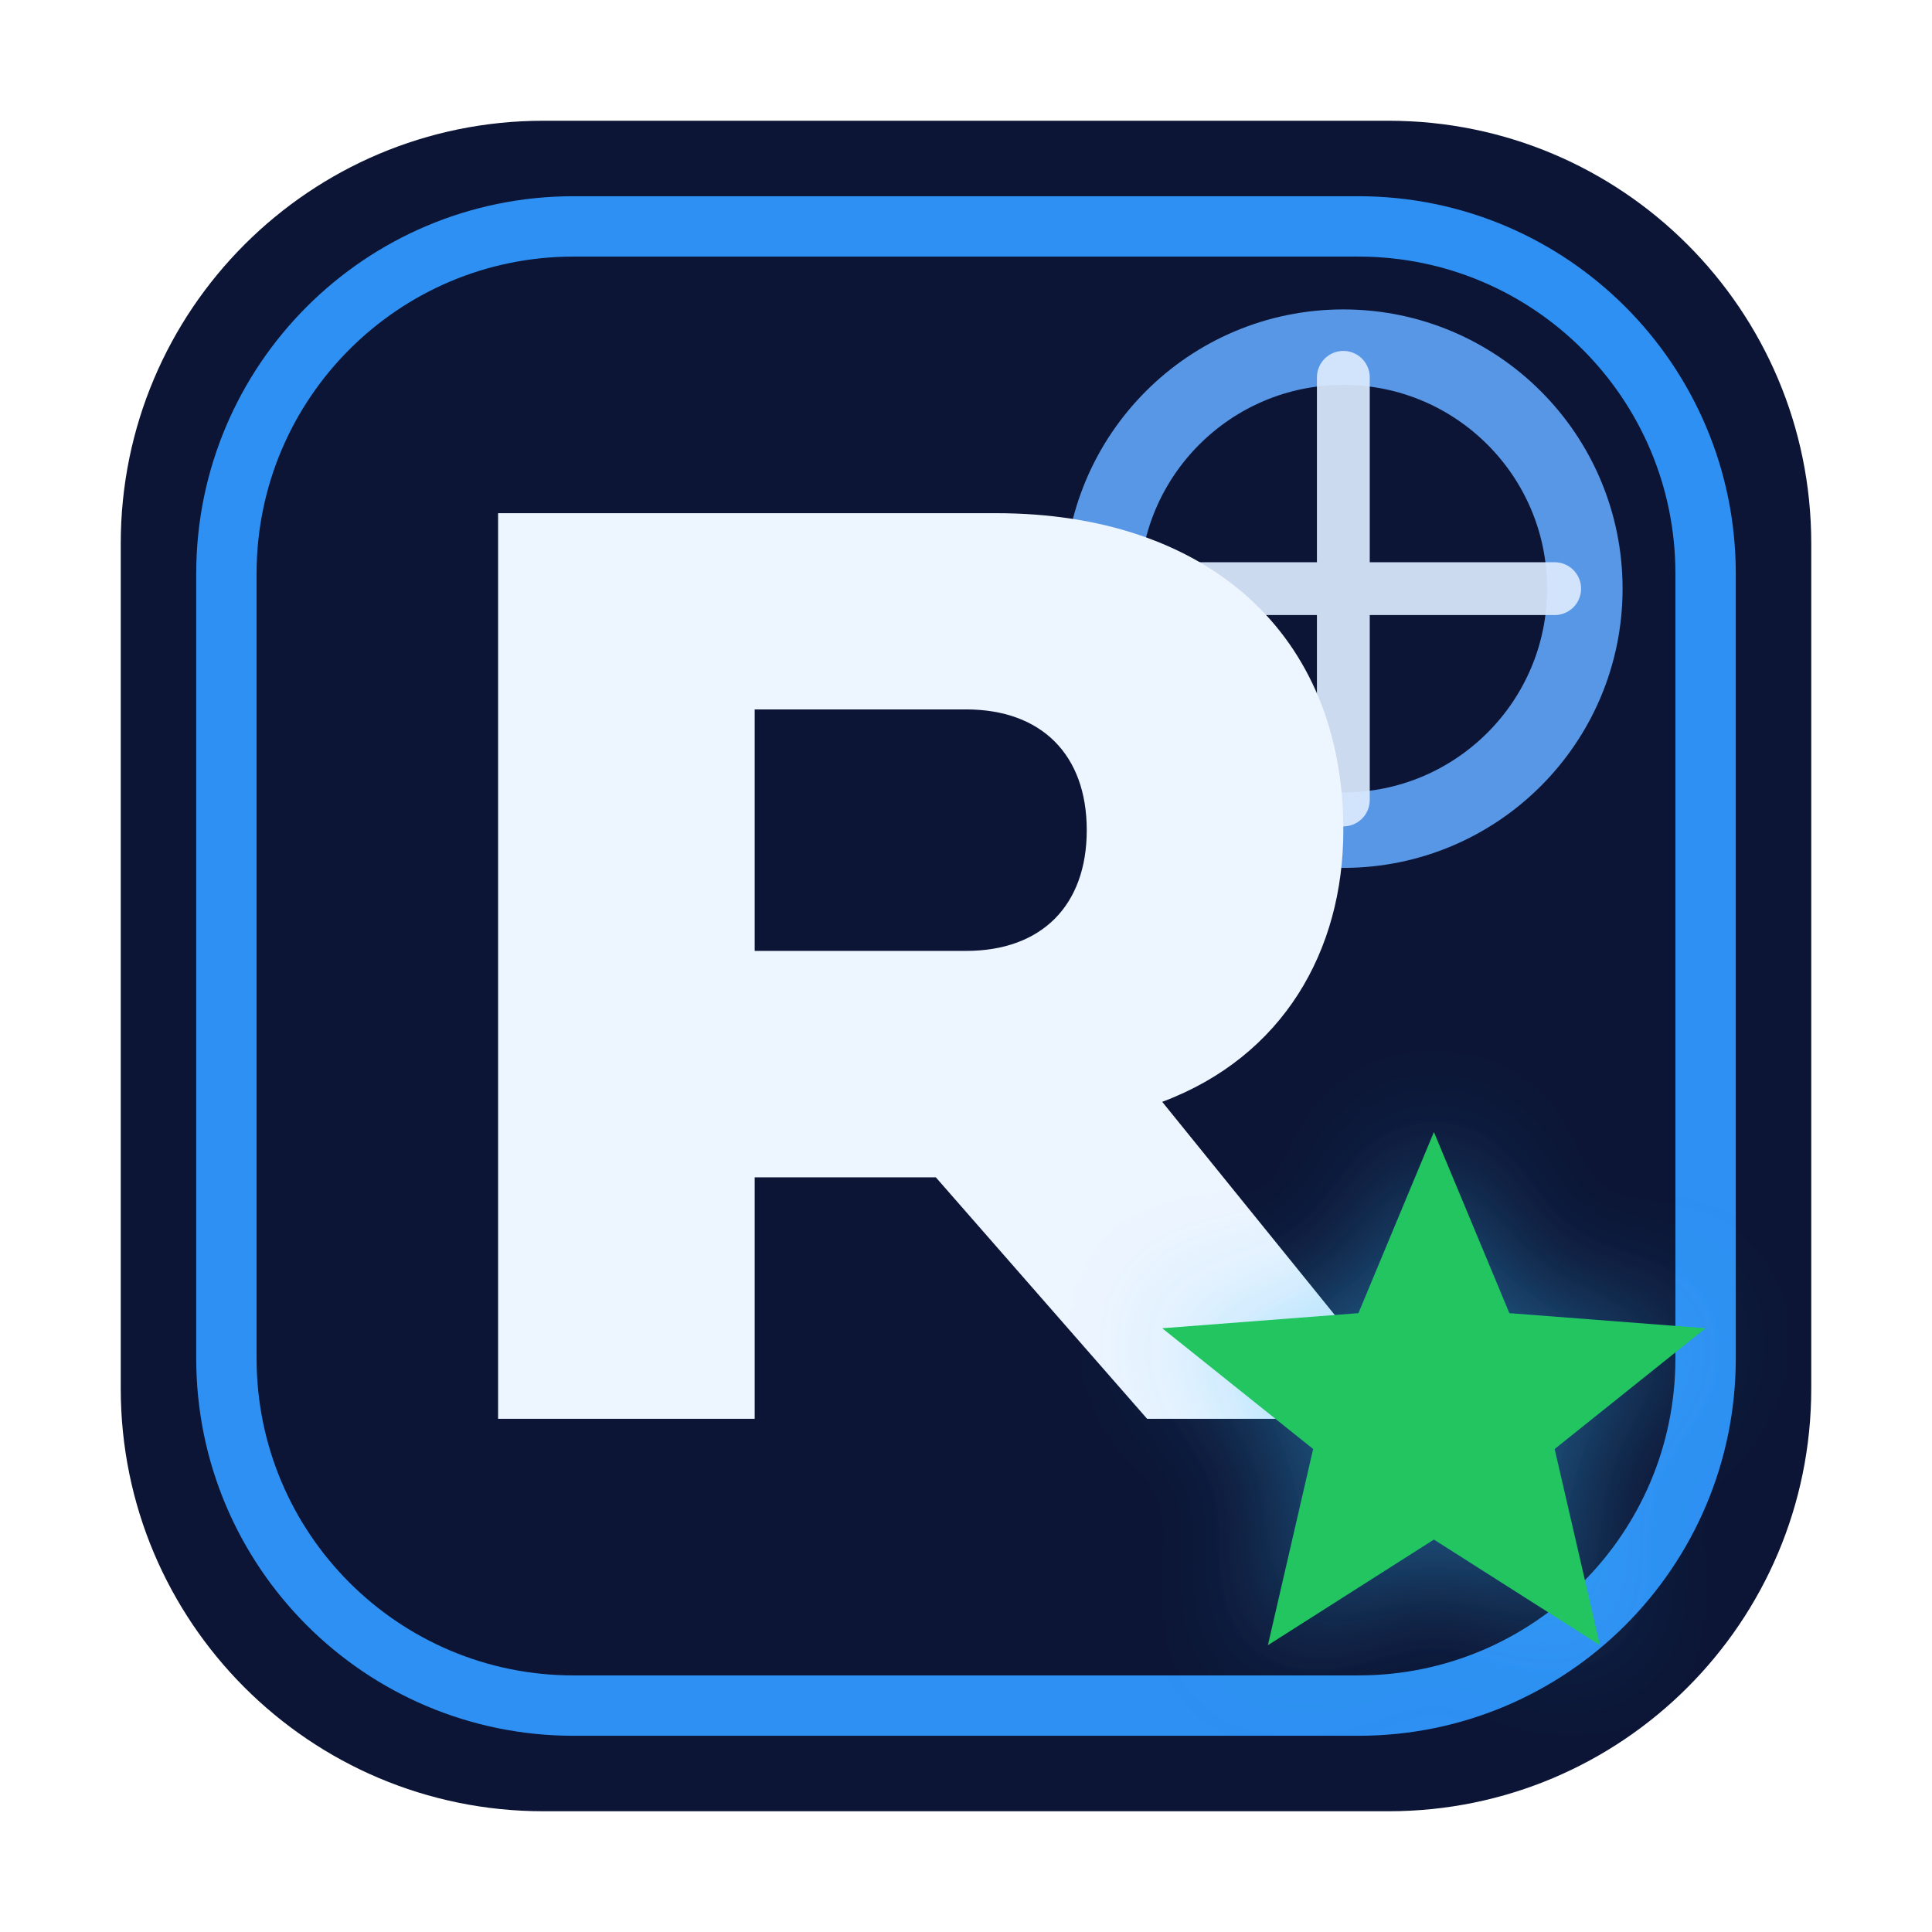
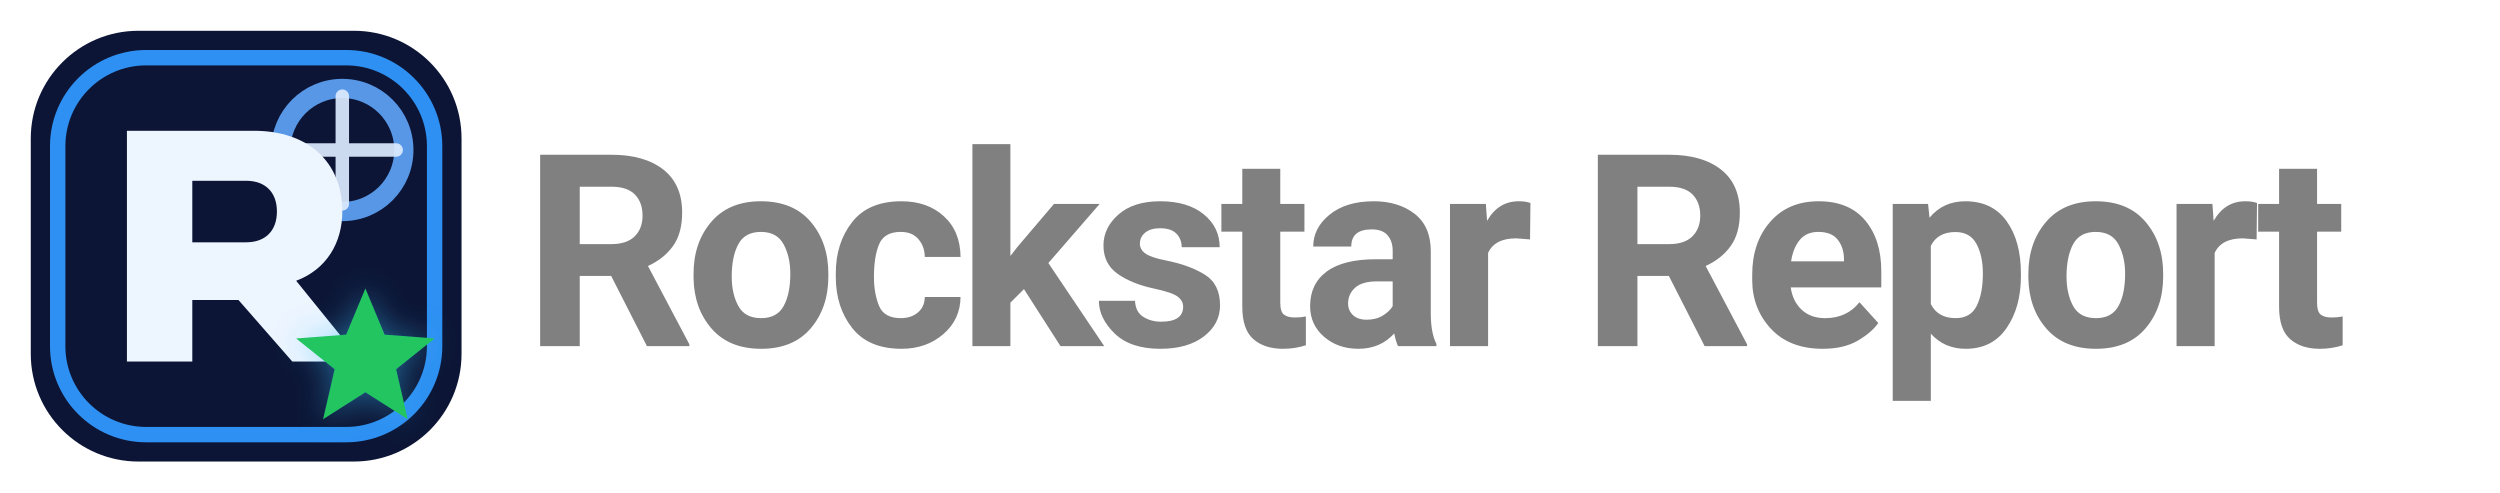
- <svg xmlns="http://www.w3.org/2000/svg" viewBox="0 0 128 128" role="img" aria-labelledby="title">
+ <svg xmlns="http://www.w3.org/2000/svg" viewBox="0 0 650 128" role="img" aria-labelledby="title">
  <defs>
    <linearGradient id="bg" x1="0" y1="0" x2="0" y2="0">
      <stop offset="0" stop-color="#020617" />
      <stop offset="0.55" stop-color="#08122d" />
      <stop offset="1" stop-color="#172554" />
    </linearGradient>
    <linearGradient id="edge" x1="0" y1="0" x2="0" y2="0">
      <stop offset="0" stop-color="#38bdf8" />
      <stop offset="1" stop-color="#2563eb" />
    </linearGradient>
    <linearGradient id="letter" x1="0" y1="0" x2="0" y2="0">
      <stop offset="0" stop-color="#ffffff" />
      <stop offset="1" stop-color="#dbeafe" />
    </linearGradient>
+     <linearGradient id="textGrad" x1="0" y1="0" x2="0" y2="0">
+       <stop offset="0" stop-color="#ffffff" />
+       <stop offset="1" stop-color="#000000" />
+     </linearGradient>
    <filter id="glow" x="-20%" y="-20%" width="140%" height="140%">
      <feDropShadow dx="0" dy="0" stdDeviation="4" flood-color="#38bdf8" flood-opacity="0.45" />
    </filter>
+     <filter id="textGlow" x="-10%" y="-10%" width="120%" height="120%">
+       <feDropShadow dx="0" dy="0" stdDeviation="3" flood-opacity="0" />
+     </filter>
  </defs>
-   <rect x="8" y="8" width="112" height="112" rx="28" fill="url(#bg)" />
-   <rect x="15" y="15" width="98" height="98" rx="23" fill="none" stroke="url(#edge)" stroke-width="4" />
-   <circle cx="89" cy="39" r="16" fill="none" stroke="#60a5fa" stroke-width="5" opacity="0.9" />
-   <path d="M89 25v28M75 39h28" stroke="#dbeafe" stroke-width="3.5" stroke-linecap="round" opacity="0.92" />
-   <path d="M33 94V34h33c14 0 23 8 23 21 0 8-4 15-12 18l17 21H76L62 78H50v16H33Zm17-31h14c5 0 8-3 8-8s-3-8-8-8H50v16Z" fill="url(#letter)" />
-   <path d="M95 75l5 12 13 1-10 8 3 13-11-7-11 7 3-13-10-8 13-1 5-12Z" fill="#22c55e" filter="url(#glow)" />
+   <g>
+     <rect x="8" y="8" width="112" height="112" rx="28" fill="url(#bg)" />
+     <rect x="15" y="15" width="98" height="98" rx="23" fill="none" stroke="url(#edge)" stroke-width="4" />
+     <circle cx="89" cy="39" r="16" fill="none" stroke="#60a5fa" stroke-width="5" opacity="0.9" />
+     <path d="M89 25v28M75 39h28" stroke="#dbeafe" stroke-width="3.5" stroke-linecap="round" opacity="0.92" />
+     <path d="M33 94V34h33c14 0 23 8 23 21 0 8-4 15-12 18l17 21H76L62 78H50v16H33Zm17-31h14c5 0 8-3 8-8s-3-8-8-8H50v16Z" fill="url(#letter)" />
+     <path d="M95 75l5 12 13 1-10 8 3 13-11-7-11 7 3-13-10-8 13-1 5-12Z" fill="#22c55e" filter="url(#glow)" />
+   </g>
+   <text x="136" y="90" font-family="system-ui, -apple-system, 'Segoe UI', Roboto, 'Helvetica Neue', sans-serif" font-size="70" font-weight="600" letter-spacing="-2.6" fill="url(#textGrad)" filter="url(#textGlow)">Rockstar Report</text>
</svg>
